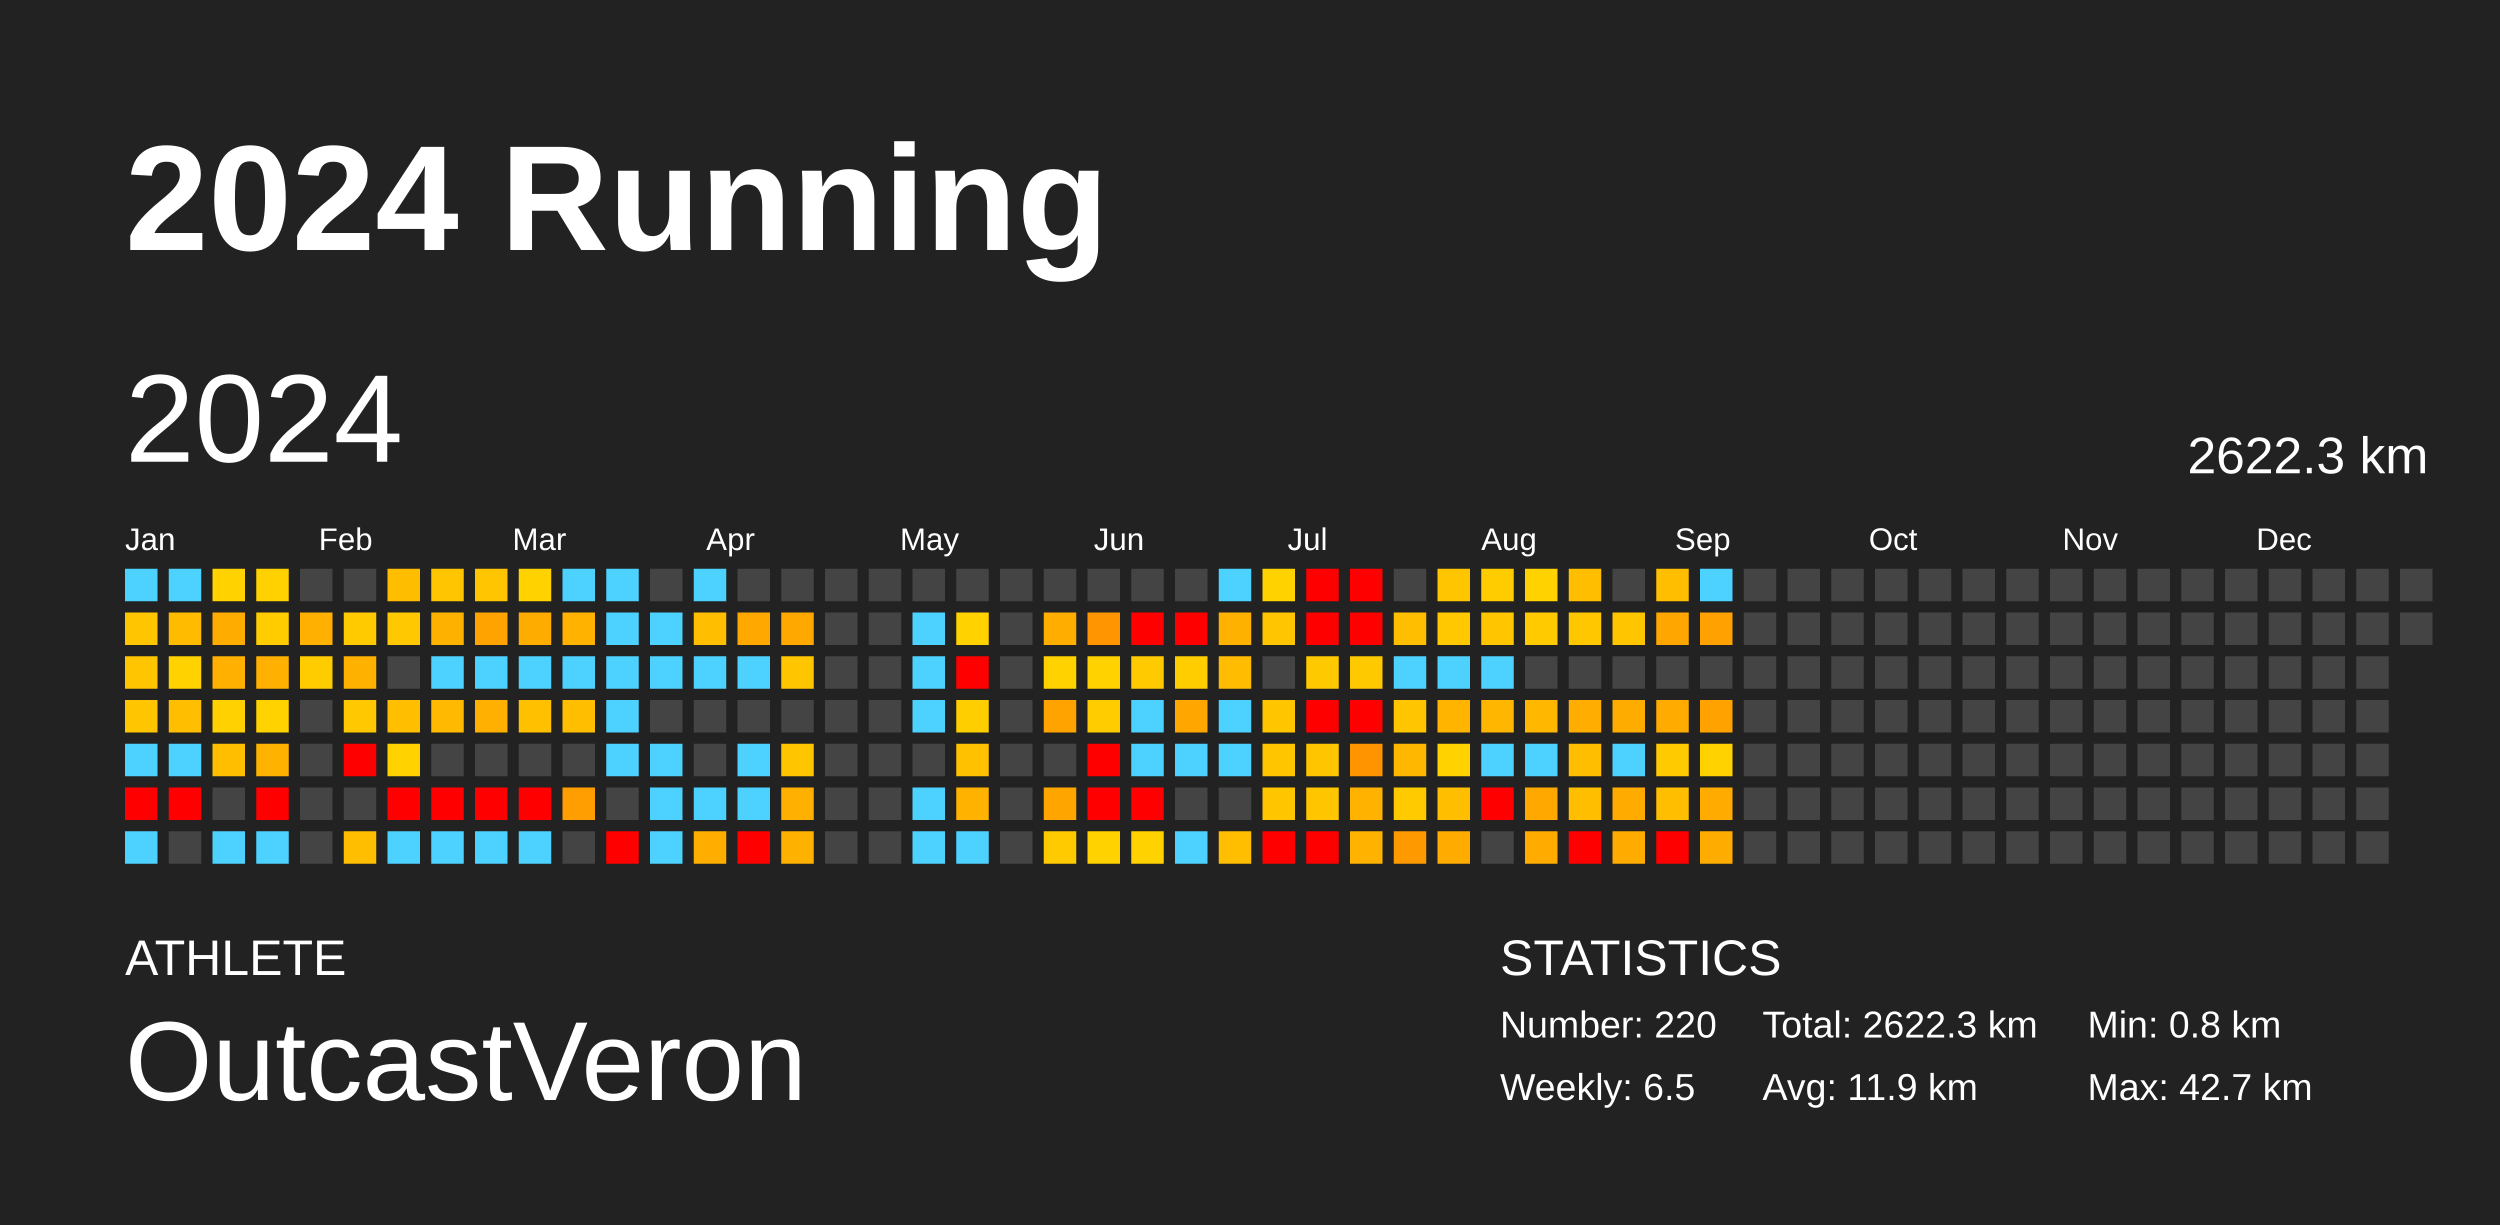
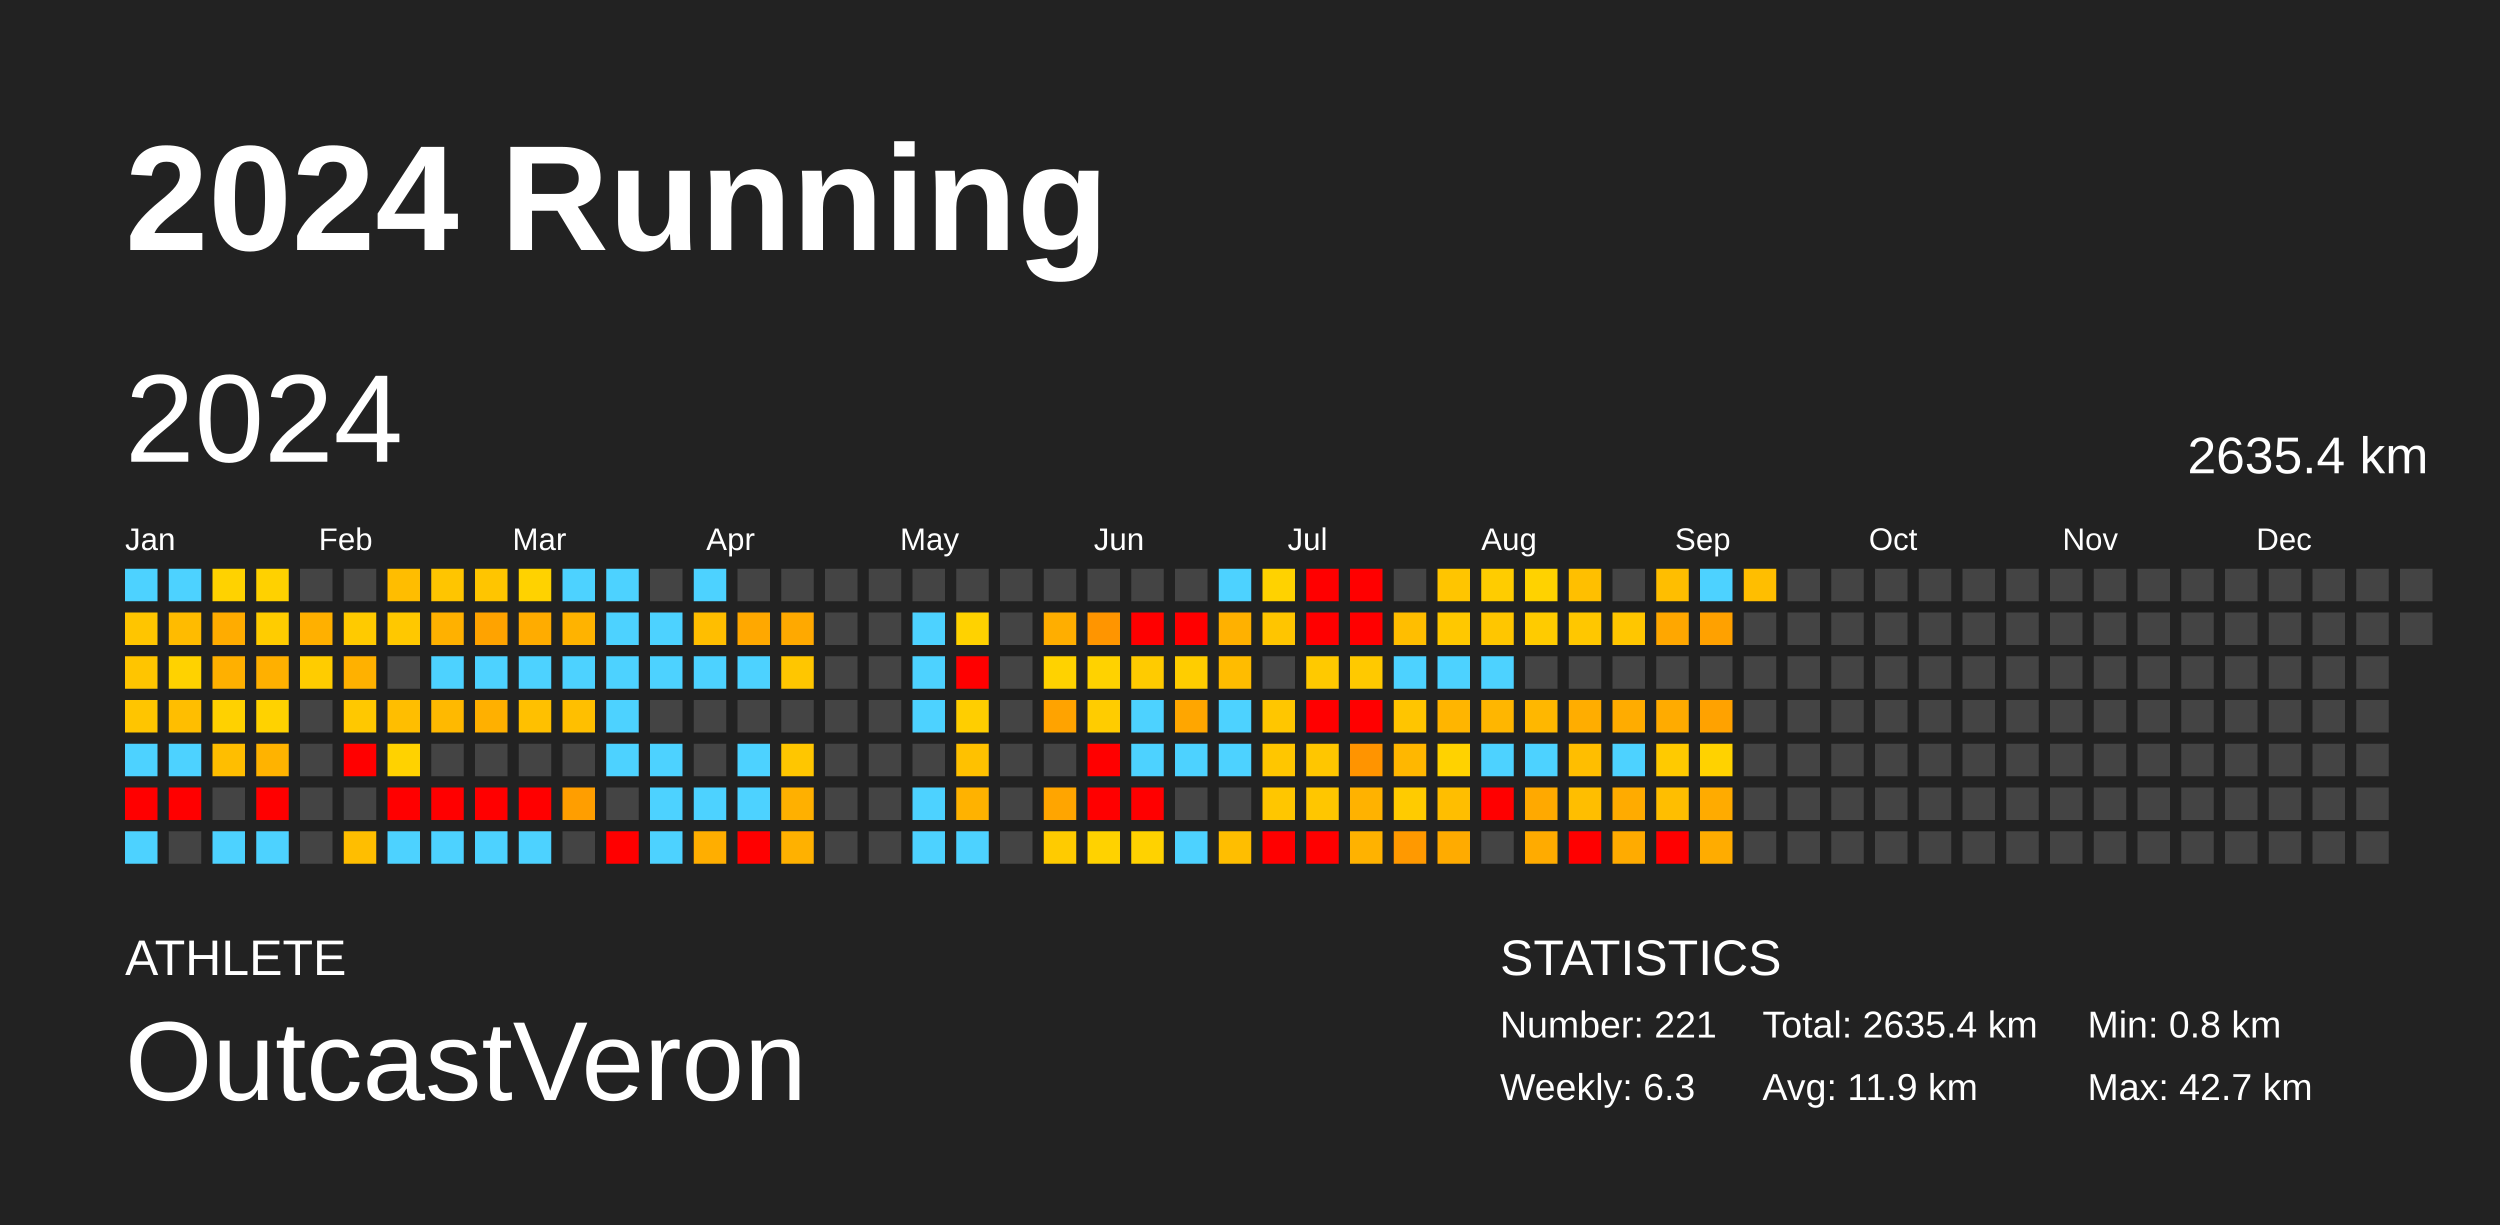
<svg xmlns="http://www.w3.org/2000/svg" baseProfile="full" height="98mm" version="1.1" viewBox="0,0,200,98" width="200mm">
  <defs />
  <rect fill="#222222" height="98" width="200" x="0" y="0" />
  <text fill="#FFFFFF" style="font-size:12px; font-family:Arial; font-weight:bold;" x="10" y="20">2024 Running</text>
  <text fill="#FFFFFF" style="font-size:4px; font-family:Arial" x="10" y="78">ATHLETE</text>
  <text fill="#FFFFFF" style="font-size:9px; font-family:Arial" x="10" y="88">OutcastVeron</text>
  <text fill="#FFFFFF" style="font-size:4px; font-family:Arial" x="120" y="78">STATISTICS</text>
-   <text fill="#FFFFFF" style="font-size:3px; font-family:Arial" x="120" y="83">Number: 220</text>
-   <text fill="#FFFFFF" style="font-size:3px; font-family:Arial" x="120" y="88">Weekly: 6.5</text>
-   <text fill="#FFFFFF" style="font-size:3px; font-family:Arial" x="141" y="83">Total: 2622.3 km</text>
+   <text fill="#FFFFFF" style="font-size:3px; font-family:Arial" x="120" y="83">Number: 221</text>
+   <text fill="#FFFFFF" style="font-size:3px; font-family:Arial" x="120" y="88">Weekly: 6.3</text>
+   <text fill="#FFFFFF" style="font-size:3px; font-family:Arial" x="141" y="83">Total: 2635.4 km</text>
  <text fill="#FFFFFF" style="font-size:3px; font-family:Arial" x="141" y="88">Avg: 11.9 km</text>
  <text fill="#FFFFFF" style="font-size:3px; font-family:Arial" x="167" y="83">Min: 0.8 km</text>
  <text fill="#FFFFFF" style="font-size:3px; font-family:Arial" x="167" y="88">Max: 42.7 km</text>
  <text dominant-baseline="hanging" fill="#FFFFFF" style="font-size:10.0px; font-family:Arial;" x="10" y="30">2024</text>
-   <text dominant-baseline="hanging" fill="#FFFFFF" style="font-size:4.125px; font-family:Arial;" x="175" y="35">2622.3 km</text>
+   <text dominant-baseline="hanging" fill="#FFFFFF" style="font-size:4.125px; font-family:Arial;" x="175" y="35">2635.4 km</text>
  <text fill="#FFFFFF" style="font-size:2.5px; font-family:Arial" x="10.0" y="44">Jan</text>
  <text fill="#FFFFFF" style="font-size:2.5px; font-family:Arial" x="25.5" y="44">Feb</text>
  <text fill="#FFFFFF" style="font-size:2.5px; font-family:Arial" x="41.0" y="44">Mar</text>
  <text fill="#FFFFFF" style="font-size:2.5px; font-family:Arial" x="56.5" y="44">Apr</text>
  <text fill="#FFFFFF" style="font-size:2.5px; font-family:Arial" x="72.0" y="44">May</text>
  <text fill="#FFFFFF" style="font-size:2.5px; font-family:Arial" x="87.5" y="44">Jun</text>
  <text fill="#FFFFFF" style="font-size:2.5px; font-family:Arial" x="103.0" y="44">Jul</text>
  <text fill="#FFFFFF" style="font-size:2.5px; font-family:Arial" x="118.5" y="44">Aug</text>
  <text fill="#FFFFFF" style="font-size:2.5px; font-family:Arial" x="134.0" y="44">Sep</text>
  <text fill="#FFFFFF" style="font-size:2.5px; font-family:Arial" x="149.5" y="44">Oct</text>
  <text fill="#FFFFFF" style="font-size:2.5px; font-family:Arial" x="165.0" y="44">Nov</text>
  <text fill="#FFFFFF" style="font-size:2.5px; font-family:Arial" x="180.5" y="44">Dec</text>
  <rect fill="#4dd2ff" height="2.6" width="2.6" x="10.0" y="45.5" />
  <rect fill="#ffc500" height="2.6" width="2.6" x="10.0" y="49.0" />
  <rect fill="#ffc500" height="2.6" width="2.6" x="10.0" y="52.5" />
  <rect fill="#ffc500" height="2.6" width="2.6" x="10.0" y="56.0" />
  <rect fill="#4dd2ff" height="2.6" width="2.6" x="10.0" y="59.5" />
  <rect fill="red" height="2.6" width="2.6" x="10.0" y="63.0" />
  <rect fill="#4dd2ff" height="2.6" width="2.6" x="10.0" y="66.5" />
  <rect fill="#4dd2ff" height="2.6" width="2.6" x="13.5" y="45.5" />
  <rect fill="#ffbb00" height="2.6" width="2.6" x="13.5" y="49.0" />
  <rect fill="#ffd200" height="2.6" width="2.6" x="13.5" y="52.5" />
  <rect fill="#ffbe00" height="2.6" width="2.6" x="13.5" y="56.0" />
  <rect fill="#4dd2ff" height="2.6" width="2.6" x="13.5" y="59.5" />
  <rect fill="red" height="2.6" width="2.6" x="13.5" y="63.0" />
  <rect fill="#444444" height="2.6" width="2.6" x="13.5" y="66.5" />
  <rect fill="#ffd200" height="2.6" width="2.6" x="17.0" y="45.5" />
  <rect fill="#ffac00" height="2.6" width="2.6" x="17.0" y="49.0" />
  <rect fill="#ffb000" height="2.6" width="2.6" x="17.0" y="52.5" />
  <rect fill="#ffd100" height="2.6" width="2.6" x="17.0" y="56.0" />
  <rect fill="#ffbe00" height="2.6" width="2.6" x="17.0" y="59.5" />
  <rect fill="#444444" height="2.6" width="2.6" x="17.0" y="63.0" />
  <rect fill="#4dd2ff" height="2.6" width="2.6" x="17.0" y="66.5" />
  <rect fill="#ffd100" height="2.6" width="2.6" x="20.5" y="45.5" />
  <rect fill="#ffcc00" height="2.6" width="2.6" x="20.5" y="49.0" />
  <rect fill="#ffb000" height="2.6" width="2.6" x="20.5" y="52.5" />
  <rect fill="#ffd200" height="2.6" width="2.6" x="20.5" y="56.0" />
  <rect fill="#ffb300" height="2.6" width="2.6" x="20.5" y="59.5" />
  <rect fill="red" height="2.6" width="2.6" x="20.5" y="63.0" />
  <rect fill="#4dd2ff" height="2.6" width="2.6" x="20.5" y="66.5" />
  <rect fill="#444444" height="2.6" width="2.6" x="24.0" y="45.5" />
  <rect fill="#ffb000" height="2.6" width="2.6" x="24.0" y="49.0" />
  <rect fill="#ffcc00" height="2.6" width="2.6" x="24.0" y="52.5" />
  <rect fill="#444444" height="2.6" width="2.6" x="24.0" y="56.0" />
  <rect fill="#444444" height="2.6" width="2.6" x="24.0" y="59.5" />
  <rect fill="#444444" height="2.6" width="2.6" x="24.0" y="63.0" />
  <rect fill="#444444" height="2.6" width="2.6" x="24.0" y="66.5" />
  <rect fill="#444444" height="2.6" width="2.6" x="27.5" y="45.5" />
  <rect fill="#ffca00" height="2.6" width="2.6" x="27.5" y="49.0" />
  <rect fill="#ffb100" height="2.6" width="2.6" x="27.5" y="52.5" />
  <rect fill="#ffc800" height="2.6" width="2.6" x="27.5" y="56.0" />
  <rect fill="red" height="2.6" width="2.6" x="27.5" y="59.5" />
  <rect fill="#444444" height="2.6" width="2.6" x="27.5" y="63.0" />
  <rect fill="#ffbe00" height="2.6" width="2.6" x="27.5" y="66.5" />
  <rect fill="#ffbd00" height="2.6" width="2.6" x="31.0" y="45.5" />
  <rect fill="#ffc800" height="2.6" width="2.6" x="31.0" y="49.0" />
  <rect fill="#444444" height="2.6" width="2.6" x="31.0" y="52.5" />
  <rect fill="#ffbe00" height="2.6" width="2.6" x="31.0" y="56.0" />
  <rect fill="#ffd200" height="2.6" width="2.6" x="31.0" y="59.5" />
  <rect fill="red" height="2.6" width="2.6" x="31.0" y="63.0" />
  <rect fill="#4dd2ff" height="2.6" width="2.6" x="31.0" y="66.5" />
  <rect fill="#ffc500" height="2.6" width="2.6" x="34.5" y="45.5" />
  <rect fill="#ffb100" height="2.6" width="2.6" x="34.5" y="49.0" />
  <rect fill="#4dd2ff" height="2.6" width="2.6" x="34.5" y="52.5" />
  <rect fill="#ffb900" height="2.6" width="2.6" x="34.5" y="56.0" />
  <rect fill="#444444" height="2.6" width="2.6" x="34.5" y="59.5" />
  <rect fill="red" height="2.6" width="2.6" x="34.5" y="63.0" />
  <rect fill="#4dd2ff" height="2.6" width="2.6" x="34.5" y="66.5" />
  <rect fill="#ffc500" height="2.6" width="2.6" x="38.0" y="45.5" />
  <rect fill="#ffa300" height="2.6" width="2.6" x="38.0" y="49.0" />
  <rect fill="#4dd2ff" height="2.6" width="2.6" x="38.0" y="52.5" />
  <rect fill="#ffb000" height="2.6" width="2.6" x="38.0" y="56.0" />
  <rect fill="#444444" height="2.6" width="2.6" x="38.0" y="59.5" />
  <rect fill="red" height="2.6" width="2.6" x="38.0" y="63.0" />
  <rect fill="#4dd2ff" height="2.6" width="2.6" x="38.0" y="66.5" />
  <rect fill="#ffd200" height="2.6" width="2.6" x="41.5" y="45.5" />
  <rect fill="#ffac00" height="2.6" width="2.6" x="41.5" y="49.0" />
  <rect fill="#4dd2ff" height="2.6" width="2.6" x="41.5" y="52.5" />
  <rect fill="#ffc000" height="2.6" width="2.6" x="41.5" y="56.0" />
  <rect fill="#444444" height="2.6" width="2.6" x="41.5" y="59.5" />
  <rect fill="red" height="2.6" width="2.6" x="41.5" y="63.0" />
  <rect fill="#4dd2ff" height="2.6" width="2.6" x="41.5" y="66.5" />
  <rect fill="#4dd2ff" height="2.6" width="2.6" x="45.0" y="45.5" />
  <rect fill="#ffb300" height="2.6" width="2.6" x="45.0" y="49.0" />
  <rect fill="#4dd2ff" height="2.6" width="2.6" x="45.0" y="52.5" />
  <rect fill="#ffbf00" height="2.6" width="2.6" x="45.0" y="56.0" />
  <rect fill="#444444" height="2.6" width="2.6" x="45.0" y="59.5" />
  <rect fill="#ff9e00" height="2.6" width="2.6" x="45.0" y="63.0" />
  <rect fill="#444444" height="2.6" width="2.6" x="45.0" y="66.5" />
  <rect fill="#4dd2ff" height="2.6" width="2.6" x="48.5" y="45.5" />
  <rect fill="#4dd2ff" height="2.6" width="2.6" x="48.5" y="49.0" />
  <rect fill="#4dd2ff" height="2.6" width="2.6" x="48.5" y="52.5" />
  <rect fill="#4dd2ff" height="2.6" width="2.6" x="48.5" y="56.0" />
  <rect fill="#4dd2ff" height="2.6" width="2.6" x="48.5" y="59.5" />
  <rect fill="#444444" height="2.6" width="2.6" x="48.5" y="63.0" />
  <rect fill="red" height="2.6" width="2.6" x="48.5" y="66.5" />
  <rect fill="#444444" height="2.6" width="2.6" x="52.0" y="45.5" />
  <rect fill="#4dd2ff" height="2.6" width="2.6" x="52.0" y="49.0" />
  <rect fill="#4dd2ff" height="2.6" width="2.6" x="52.0" y="52.5" />
  <rect fill="#444444" height="2.6" width="2.6" x="52.0" y="56.0" />
  <rect fill="#4dd2ff" height="2.6" width="2.6" x="52.0" y="59.5" />
  <rect fill="#4dd2ff" height="2.6" width="2.6" x="52.0" y="63.0" />
  <rect fill="#4dd2ff" height="2.6" width="2.6" x="52.0" y="66.5" />
  <rect fill="#4dd2ff" height="2.6" width="2.6" x="55.5" y="45.5" />
  <rect fill="#ffbe00" height="2.6" width="2.6" x="55.5" y="49.0" />
  <rect fill="#4dd2ff" height="2.6" width="2.6" x="55.5" y="52.5" />
  <rect fill="#444444" height="2.6" width="2.6" x="55.5" y="56.0" />
  <rect fill="#444444" height="2.6" width="2.6" x="55.5" y="59.5" />
  <rect fill="#4dd2ff" height="2.6" width="2.6" x="55.5" y="63.0" />
  <rect fill="#ffae00" height="2.6" width="2.6" x="55.5" y="66.5" />
  <rect fill="#444444" height="2.6" width="2.6" x="59.0" y="45.5" />
  <rect fill="#ffa800" height="2.6" width="2.6" x="59.0" y="49.0" />
  <rect fill="#4dd2ff" height="2.6" width="2.6" x="59.0" y="52.5" />
  <rect fill="#444444" height="2.6" width="2.6" x="59.0" y="56.0" />
  <rect fill="#4dd2ff" height="2.6" width="2.6" x="59.0" y="59.5" />
  <rect fill="#4dd2ff" height="2.6" width="2.6" x="59.0" y="63.0" />
  <rect fill="red" height="2.6" width="2.6" x="59.0" y="66.5" />
  <rect fill="#444444" height="2.6" width="2.6" x="62.5" y="45.5" />
  <rect fill="#ffa900" height="2.6" width="2.6" x="62.5" y="49.0" />
  <rect fill="#ffc600" height="2.6" width="2.6" x="62.5" y="52.5" />
  <rect fill="#444444" height="2.6" width="2.6" x="62.5" y="56.0" />
  <rect fill="#ffc600" height="2.6" width="2.6" x="62.5" y="59.5" />
  <rect fill="#ffb000" height="2.6" width="2.6" x="62.5" y="63.0" />
  <rect fill="#ffb100" height="2.6" width="2.6" x="62.5" y="66.5" />
  <rect fill="#444444" height="2.6" width="2.6" x="66.0" y="45.5" />
  <rect fill="#444444" height="2.6" width="2.6" x="66.0" y="49.0" />
  <rect fill="#444444" height="2.6" width="2.6" x="66.0" y="52.5" />
  <rect fill="#444444" height="2.6" width="2.6" x="66.0" y="56.0" />
  <rect fill="#444444" height="2.6" width="2.6" x="66.0" y="59.5" />
  <rect fill="#444444" height="2.6" width="2.6" x="66.0" y="63.0" />
  <rect fill="#444444" height="2.6" width="2.6" x="66.0" y="66.5" />
  <rect fill="#444444" height="2.6" width="2.6" x="69.5" y="45.5" />
  <rect fill="#444444" height="2.6" width="2.6" x="69.5" y="49.0" />
  <rect fill="#444444" height="2.6" width="2.6" x="69.5" y="52.5" />
  <rect fill="#444444" height="2.6" width="2.6" x="69.5" y="56.0" />
  <rect fill="#444444" height="2.6" width="2.6" x="69.5" y="59.5" />
  <rect fill="#444444" height="2.6" width="2.6" x="69.5" y="63.0" />
  <rect fill="#444444" height="2.6" width="2.6" x="69.5" y="66.5" />
  <rect fill="#444444" height="2.6" width="2.6" x="73.0" y="45.5" />
  <rect fill="#4dd2ff" height="2.6" width="2.6" x="73.0" y="49.0" />
  <rect fill="#4dd2ff" height="2.6" width="2.6" x="73.0" y="52.5" />
  <rect fill="#4dd2ff" height="2.6" width="2.6" x="73.0" y="56.0" />
  <rect fill="#444444" height="2.6" width="2.6" x="73.0" y="59.5" />
  <rect fill="#4dd2ff" height="2.6" width="2.6" x="73.0" y="63.0" />
  <rect fill="#4dd2ff" height="2.6" width="2.6" x="73.0" y="66.5" />
  <rect fill="#444444" height="2.6" width="2.6" x="76.5" y="45.5" />
  <rect fill="#ffd200" height="2.6" width="2.6" x="76.5" y="49.0" />
  <rect fill="red" height="2.6" width="2.6" x="76.5" y="52.5" />
  <rect fill="#ffce00" height="2.6" width="2.6" x="76.5" y="56.0" />
  <rect fill="#ffc100" height="2.6" width="2.6" x="76.5" y="59.5" />
  <rect fill="#ffb200" height="2.6" width="2.6" x="76.5" y="63.0" />
  <rect fill="#4dd2ff" height="2.6" width="2.6" x="76.5" y="66.5" />
  <rect fill="#444444" height="2.6" width="2.6" x="80.0" y="45.5" />
  <rect fill="#444444" height="2.6" width="2.6" x="80.0" y="49.0" />
  <rect fill="#444444" height="2.6" width="2.6" x="80.0" y="52.5" />
  <rect fill="#444444" height="2.6" width="2.6" x="80.0" y="56.0" />
  <rect fill="#444444" height="2.6" width="2.6" x="80.0" y="59.5" />
  <rect fill="#444444" height="2.6" width="2.6" x="80.0" y="63.0" />
  <rect fill="#444444" height="2.6" width="2.6" x="80.0" y="66.5" />
  <rect fill="#444444" height="2.6" width="2.6" x="83.5" y="45.5" />
  <rect fill="#ffae00" height="2.6" width="2.6" x="83.5" y="49.0" />
  <rect fill="#ffd200" height="2.6" width="2.6" x="83.5" y="52.5" />
  <rect fill="#ffa300" height="2.6" width="2.6" x="83.5" y="56.0" />
  <rect fill="#444444" height="2.6" width="2.6" x="83.5" y="59.5" />
  <rect fill="#ffa500" height="2.6" width="2.6" x="83.5" y="63.0" />
  <rect fill="#ffcb00" height="2.6" width="2.6" x="83.5" y="66.5" />
  <rect fill="#444444" height="2.6" width="2.6" x="87.0" y="45.5" />
  <rect fill="#ff9500" height="2.6" width="2.6" x="87.0" y="49.0" />
  <rect fill="#ffd200" height="2.6" width="2.6" x="87.0" y="52.5" />
  <rect fill="#ffcc00" height="2.6" width="2.6" x="87.0" y="56.0" />
  <rect fill="red" height="2.6" width="2.6" x="87.0" y="59.5" />
  <rect fill="red" height="2.6" width="2.6" x="87.0" y="63.0" />
  <rect fill="#ffd200" height="2.6" width="2.6" x="87.0" y="66.5" />
  <rect fill="#444444" height="2.6" width="2.6" x="90.5" y="45.5" />
  <rect fill="red" height="2.6" width="2.6" x="90.5" y="49.0" />
  <rect fill="#ffcb00" height="2.6" width="2.6" x="90.5" y="52.5" />
  <rect fill="#4dd2ff" height="2.6" width="2.6" x="90.5" y="56.0" />
  <rect fill="#4dd2ff" height="2.6" width="2.6" x="90.5" y="59.5" />
  <rect fill="red" height="2.6" width="2.6" x="90.5" y="63.0" />
  <rect fill="#ffd200" height="2.6" width="2.6" x="90.5" y="66.5" />
  <rect fill="#444444" height="2.6" width="2.6" x="94.0" y="45.5" />
  <rect fill="red" height="2.6" width="2.6" x="94.0" y="49.0" />
  <rect fill="#ffcd00" height="2.6" width="2.6" x="94.0" y="52.5" />
  <rect fill="#ffa600" height="2.6" width="2.6" x="94.0" y="56.0" />
  <rect fill="#4dd2ff" height="2.6" width="2.6" x="94.0" y="59.5" />
  <rect fill="#444444" height="2.6" width="2.6" x="94.0" y="63.0" />
  <rect fill="#4dd2ff" height="2.6" width="2.6" x="94.0" y="66.5" />
  <rect fill="#4dd2ff" height="2.6" width="2.6" x="97.5" y="45.5" />
  <rect fill="#ffb100" height="2.6" width="2.6" x="97.5" y="49.0" />
  <rect fill="#ffbc00" height="2.6" width="2.6" x="97.5" y="52.5" />
  <rect fill="#4dd2ff" height="2.6" width="2.6" x="97.5" y="56.0" />
  <rect fill="#4dd2ff" height="2.6" width="2.6" x="97.5" y="59.5" />
  <rect fill="#444444" height="2.6" width="2.6" x="97.5" y="63.0" />
  <rect fill="#ffbe00" height="2.6" width="2.6" x="97.5" y="66.5" />
  <rect fill="#ffd200" height="2.6" width="2.6" x="101.0" y="45.5" />
  <rect fill="#ffc500" height="2.6" width="2.6" x="101.0" y="49.0" />
  <rect fill="#444444" height="2.6" width="2.6" x="101.0" y="52.5" />
  <rect fill="#ffc600" height="2.6" width="2.6" x="101.0" y="56.0" />
  <rect fill="#ffc600" height="2.6" width="2.6" x="101.0" y="59.5" />
  <rect fill="#ffc600" height="2.6" width="2.6" x="101.0" y="63.0" />
  <rect fill="red" height="2.6" width="2.6" x="101.0" y="66.5" />
  <rect fill="red" height="2.6" width="2.6" x="104.5" y="45.5" />
  <rect fill="red" height="2.6" width="2.6" x="104.5" y="49.0" />
  <rect fill="#ffc900" height="2.6" width="2.6" x="104.5" y="52.5" />
  <rect fill="red" height="2.6" width="2.6" x="104.5" y="56.0" />
  <rect fill="#ffc600" height="2.6" width="2.6" x="104.5" y="59.5" />
  <rect fill="#ffc600" height="2.6" width="2.6" x="104.5" y="63.0" />
  <rect fill="red" height="2.6" width="2.6" x="104.5" y="66.5" />
  <rect fill="red" height="2.6" width="2.6" x="108.0" y="45.5" />
  <rect fill="red" height="2.6" width="2.6" x="108.0" y="49.0" />
  <rect fill="#ffc900" height="2.6" width="2.6" x="108.0" y="52.5" />
  <rect fill="red" height="2.6" width="2.6" x="108.0" y="56.0" />
  <rect fill="#ff9400" height="2.6" width="2.6" x="108.0" y="59.5" />
  <rect fill="#ffb200" height="2.6" width="2.6" x="108.0" y="63.0" />
  <rect fill="#ffb200" height="2.6" width="2.6" x="108.0" y="66.5" />
  <rect fill="#444444" height="2.6" width="2.6" x="111.5" y="45.5" />
  <rect fill="#ffbe00" height="2.6" width="2.6" x="111.5" y="49.0" />
  <rect fill="#4dd2ff" height="2.6" width="2.6" x="111.5" y="52.5" />
  <rect fill="#ffc500" height="2.6" width="2.6" x="111.5" y="56.0" />
  <rect fill="#ffb700" height="2.6" width="2.6" x="111.5" y="59.5" />
  <rect fill="#ffcb00" height="2.6" width="2.6" x="111.5" y="63.0" />
  <rect fill="#ff9900" height="2.6" width="2.6" x="111.5" y="66.5" />
  <rect fill="#ffc500" height="2.6" width="2.6" x="115.0" y="45.5" />
  <rect fill="#ffc800" height="2.6" width="2.6" x="115.0" y="49.0" />
  <rect fill="#4dd2ff" height="2.6" width="2.6" x="115.0" y="52.5" />
  <rect fill="#ffb500" height="2.6" width="2.6" x="115.0" y="56.0" />
  <rect fill="#ffd200" height="2.6" width="2.6" x="115.0" y="59.5" />
  <rect fill="#ffbe00" height="2.6" width="2.6" x="115.0" y="63.0" />
  <rect fill="#ffab00" height="2.6" width="2.6" x="115.0" y="66.5" />
  <rect fill="#ffcc00" height="2.6" width="2.6" x="118.5" y="45.5" />
  <rect fill="#ffc600" height="2.6" width="2.6" x="118.5" y="49.0" />
  <rect fill="#4dd2ff" height="2.6" width="2.6" x="118.5" y="52.5" />
  <rect fill="#ffb600" height="2.6" width="2.6" x="118.5" y="56.0" />
  <rect fill="#4dd2ff" height="2.6" width="2.6" x="118.5" y="59.5" />
  <rect fill="red" height="2.6" width="2.6" x="118.5" y="63.0" />
  <rect fill="#444444" height="2.6" width="2.6" x="118.5" y="66.5" />
  <rect fill="#ffd200" height="2.6" width="2.6" x="122.0" y="45.5" />
  <rect fill="#ffcb00" height="2.6" width="2.6" x="122.0" y="49.0" />
  <rect fill="#444444" height="2.6" width="2.6" x="122.0" y="52.5" />
  <rect fill="#ffb700" height="2.6" width="2.6" x="122.0" y="56.0" />
  <rect fill="#4dd2ff" height="2.6" width="2.6" x="122.0" y="59.5" />
  <rect fill="#ffa900" height="2.6" width="2.6" x="122.0" y="63.0" />
  <rect fill="#ffab00" height="2.6" width="2.6" x="122.0" y="66.5" />
  <rect fill="#ffbf00" height="2.6" width="2.6" x="125.5" y="45.5" />
  <rect fill="#ffc700" height="2.6" width="2.6" x="125.5" y="49.0" />
  <rect fill="#444444" height="2.6" width="2.6" x="125.5" y="52.5" />
  <rect fill="#ffad00" height="2.6" width="2.6" x="125.5" y="56.0" />
  <rect fill="#ffbe00" height="2.6" width="2.6" x="125.5" y="59.5" />
  <rect fill="#ffbe00" height="2.6" width="2.6" x="125.5" y="63.0" />
  <rect fill="red" height="2.6" width="2.6" x="125.5" y="66.5" />
  <rect fill="#444444" height="2.6" width="2.6" x="129.0" y="45.5" />
  <rect fill="#ffc600" height="2.6" width="2.6" x="129.0" y="49.0" />
  <rect fill="#444444" height="2.6" width="2.6" x="129.0" y="52.5" />
  <rect fill="#ffac00" height="2.6" width="2.6" x="129.0" y="56.0" />
  <rect fill="#4dd2ff" height="2.6" width="2.6" x="129.0" y="59.5" />
  <rect fill="#ffab00" height="2.6" width="2.6" x="129.0" y="63.0" />
  <rect fill="#ffab00" height="2.6" width="2.6" x="129.0" y="66.5" />
  <rect fill="#ffbe00" height="2.6" width="2.6" x="132.5" y="45.5" />
  <rect fill="#ffa700" height="2.6" width="2.6" x="132.5" y="49.0" />
  <rect fill="#444444" height="2.6" width="2.6" x="132.5" y="52.5" />
  <rect fill="#ffab00" height="2.6" width="2.6" x="132.5" y="56.0" />
  <rect fill="#ffca00" height="2.6" width="2.6" x="132.5" y="59.5" />
  <rect fill="#ffbe00" height="2.6" width="2.6" x="132.5" y="63.0" />
  <rect fill="red" height="2.6" width="2.6" x="132.5" y="66.5" />
  <rect fill="#4dd2ff" height="2.6" width="2.6" x="136.0" y="45.5" />
  <rect fill="#ffa100" height="2.6" width="2.6" x="136.0" y="49.0" />
  <rect fill="#444444" height="2.6" width="2.6" x="136.0" y="52.5" />
  <rect fill="#ffa200" height="2.6" width="2.6" x="136.0" y="56.0" />
  <rect fill="#ffd200" height="2.6" width="2.6" x="136.0" y="59.5" />
  <rect fill="#ffab00" height="2.6" width="2.6" x="136.0" y="63.0" />
  <rect fill="#ffac00" height="2.6" width="2.6" x="136.0" y="66.5" />
-   <rect fill="#444444" height="2.6" width="2.6" x="139.5" y="45.5" />
+   <rect fill="#ffbe00" height="2.6" width="2.6" x="139.5" y="45.5" />
  <rect fill="#444444" height="2.6" width="2.6" x="139.5" y="49.0" />
  <rect fill="#444444" height="2.6" width="2.6" x="139.5" y="52.5" />
  <rect fill="#444444" height="2.6" width="2.6" x="139.5" y="56.0" />
  <rect fill="#444444" height="2.6" width="2.6" x="139.5" y="59.5" />
  <rect fill="#444444" height="2.6" width="2.6" x="139.5" y="63.0" />
  <rect fill="#444444" height="2.6" width="2.6" x="139.5" y="66.5" />
  <rect fill="#444444" height="2.6" width="2.6" x="143.0" y="45.5" />
  <rect fill="#444444" height="2.6" width="2.6" x="143.0" y="49.0" />
  <rect fill="#444444" height="2.6" width="2.6" x="143.0" y="52.5" />
  <rect fill="#444444" height="2.6" width="2.6" x="143.0" y="56.0" />
  <rect fill="#444444" height="2.6" width="2.6" x="143.0" y="59.5" />
  <rect fill="#444444" height="2.6" width="2.6" x="143.0" y="63.0" />
  <rect fill="#444444" height="2.6" width="2.6" x="143.0" y="66.5" />
  <rect fill="#444444" height="2.6" width="2.6" x="146.5" y="45.5" />
  <rect fill="#444444" height="2.6" width="2.6" x="146.5" y="49.0" />
  <rect fill="#444444" height="2.6" width="2.6" x="146.5" y="52.5" />
  <rect fill="#444444" height="2.6" width="2.6" x="146.5" y="56.0" />
  <rect fill="#444444" height="2.6" width="2.6" x="146.5" y="59.5" />
  <rect fill="#444444" height="2.6" width="2.6" x="146.5" y="63.0" />
  <rect fill="#444444" height="2.6" width="2.6" x="146.5" y="66.5" />
  <rect fill="#444444" height="2.6" width="2.6" x="150.0" y="45.5" />
  <rect fill="#444444" height="2.6" width="2.6" x="150.0" y="49.0" />
  <rect fill="#444444" height="2.6" width="2.6" x="150.0" y="52.5" />
  <rect fill="#444444" height="2.6" width="2.6" x="150.0" y="56.0" />
  <rect fill="#444444" height="2.6" width="2.6" x="150.0" y="59.5" />
  <rect fill="#444444" height="2.6" width="2.6" x="150.0" y="63.0" />
  <rect fill="#444444" height="2.6" width="2.6" x="150.0" y="66.5" />
  <rect fill="#444444" height="2.6" width="2.6" x="153.5" y="45.5" />
  <rect fill="#444444" height="2.6" width="2.6" x="153.5" y="49.0" />
  <rect fill="#444444" height="2.6" width="2.6" x="153.5" y="52.5" />
  <rect fill="#444444" height="2.6" width="2.6" x="153.5" y="56.0" />
  <rect fill="#444444" height="2.6" width="2.6" x="153.5" y="59.5" />
  <rect fill="#444444" height="2.6" width="2.6" x="153.5" y="63.0" />
  <rect fill="#444444" height="2.6" width="2.6" x="153.5" y="66.5" />
  <rect fill="#444444" height="2.6" width="2.6" x="157.0" y="45.5" />
  <rect fill="#444444" height="2.6" width="2.6" x="157.0" y="49.0" />
  <rect fill="#444444" height="2.6" width="2.6" x="157.0" y="52.5" />
  <rect fill="#444444" height="2.6" width="2.6" x="157.0" y="56.0" />
  <rect fill="#444444" height="2.6" width="2.6" x="157.0" y="59.5" />
  <rect fill="#444444" height="2.6" width="2.6" x="157.0" y="63.0" />
  <rect fill="#444444" height="2.6" width="2.6" x="157.0" y="66.5" />
  <rect fill="#444444" height="2.6" width="2.6" x="160.5" y="45.5" />
  <rect fill="#444444" height="2.6" width="2.6" x="160.5" y="49.0" />
  <rect fill="#444444" height="2.6" width="2.6" x="160.5" y="52.5" />
  <rect fill="#444444" height="2.6" width="2.6" x="160.5" y="56.0" />
  <rect fill="#444444" height="2.6" width="2.6" x="160.5" y="59.5" />
  <rect fill="#444444" height="2.6" width="2.6" x="160.5" y="63.0" />
  <rect fill="#444444" height="2.6" width="2.6" x="160.5" y="66.5" />
  <rect fill="#444444" height="2.6" width="2.6" x="164.0" y="45.5" />
  <rect fill="#444444" height="2.6" width="2.6" x="164.0" y="49.0" />
  <rect fill="#444444" height="2.6" width="2.6" x="164.0" y="52.5" />
  <rect fill="#444444" height="2.6" width="2.6" x="164.0" y="56.0" />
  <rect fill="#444444" height="2.6" width="2.6" x="164.0" y="59.5" />
  <rect fill="#444444" height="2.6" width="2.6" x="164.0" y="63.0" />
  <rect fill="#444444" height="2.6" width="2.6" x="164.0" y="66.5" />
  <rect fill="#444444" height="2.6" width="2.6" x="167.5" y="45.5" />
  <rect fill="#444444" height="2.6" width="2.6" x="167.5" y="49.0" />
  <rect fill="#444444" height="2.6" width="2.6" x="167.5" y="52.5" />
  <rect fill="#444444" height="2.6" width="2.6" x="167.5" y="56.0" />
  <rect fill="#444444" height="2.6" width="2.6" x="167.5" y="59.5" />
  <rect fill="#444444" height="2.6" width="2.6" x="167.5" y="63.0" />
  <rect fill="#444444" height="2.6" width="2.6" x="167.5" y="66.5" />
  <rect fill="#444444" height="2.6" width="2.6" x="171.0" y="45.5" />
  <rect fill="#444444" height="2.6" width="2.6" x="171.0" y="49.0" />
  <rect fill="#444444" height="2.6" width="2.6" x="171.0" y="52.5" />
  <rect fill="#444444" height="2.6" width="2.6" x="171.0" y="56.0" />
  <rect fill="#444444" height="2.6" width="2.6" x="171.0" y="59.5" />
  <rect fill="#444444" height="2.6" width="2.6" x="171.0" y="63.0" />
  <rect fill="#444444" height="2.6" width="2.6" x="171.0" y="66.5" />
  <rect fill="#444444" height="2.6" width="2.6" x="174.5" y="45.5" />
  <rect fill="#444444" height="2.6" width="2.6" x="174.5" y="49.0" />
  <rect fill="#444444" height="2.6" width="2.6" x="174.5" y="52.5" />
  <rect fill="#444444" height="2.6" width="2.6" x="174.5" y="56.0" />
  <rect fill="#444444" height="2.6" width="2.6" x="174.5" y="59.5" />
  <rect fill="#444444" height="2.6" width="2.6" x="174.5" y="63.0" />
  <rect fill="#444444" height="2.6" width="2.6" x="174.5" y="66.5" />
  <rect fill="#444444" height="2.6" width="2.6" x="178.0" y="45.5" />
  <rect fill="#444444" height="2.6" width="2.6" x="178.0" y="49.0" />
  <rect fill="#444444" height="2.6" width="2.6" x="178.0" y="52.5" />
  <rect fill="#444444" height="2.6" width="2.6" x="178.0" y="56.0" />
  <rect fill="#444444" height="2.6" width="2.6" x="178.0" y="59.5" />
  <rect fill="#444444" height="2.6" width="2.6" x="178.0" y="63.0" />
  <rect fill="#444444" height="2.6" width="2.6" x="178.0" y="66.5" />
  <rect fill="#444444" height="2.6" width="2.6" x="181.5" y="45.5" />
  <rect fill="#444444" height="2.6" width="2.6" x="181.5" y="49.0" />
  <rect fill="#444444" height="2.6" width="2.6" x="181.5" y="52.5" />
  <rect fill="#444444" height="2.6" width="2.6" x="181.5" y="56.0" />
  <rect fill="#444444" height="2.6" width="2.6" x="181.5" y="59.5" />
  <rect fill="#444444" height="2.6" width="2.6" x="181.5" y="63.0" />
  <rect fill="#444444" height="2.6" width="2.6" x="181.5" y="66.5" />
  <rect fill="#444444" height="2.6" width="2.6" x="185.0" y="45.5" />
  <rect fill="#444444" height="2.6" width="2.6" x="185.0" y="49.0" />
  <rect fill="#444444" height="2.6" width="2.6" x="185.0" y="52.5" />
  <rect fill="#444444" height="2.6" width="2.6" x="185.0" y="56.0" />
  <rect fill="#444444" height="2.6" width="2.6" x="185.0" y="59.5" />
  <rect fill="#444444" height="2.6" width="2.6" x="185.0" y="63.0" />
  <rect fill="#444444" height="2.6" width="2.6" x="185.0" y="66.5" />
  <rect fill="#444444" height="2.6" width="2.6" x="188.5" y="45.5" />
  <rect fill="#444444" height="2.6" width="2.6" x="188.5" y="49.0" />
  <rect fill="#444444" height="2.6" width="2.6" x="188.5" y="52.5" />
  <rect fill="#444444" height="2.6" width="2.6" x="188.5" y="56.0" />
  <rect fill="#444444" height="2.6" width="2.6" x="188.5" y="59.5" />
  <rect fill="#444444" height="2.6" width="2.6" x="188.5" y="63.0" />
  <rect fill="#444444" height="2.6" width="2.6" x="188.5" y="66.5" />
  <rect fill="#444444" height="2.6" width="2.6" x="192.0" y="45.5" />
  <rect fill="#444444" height="2.6" width="2.6" x="192.0" y="49.0" />
</svg>
